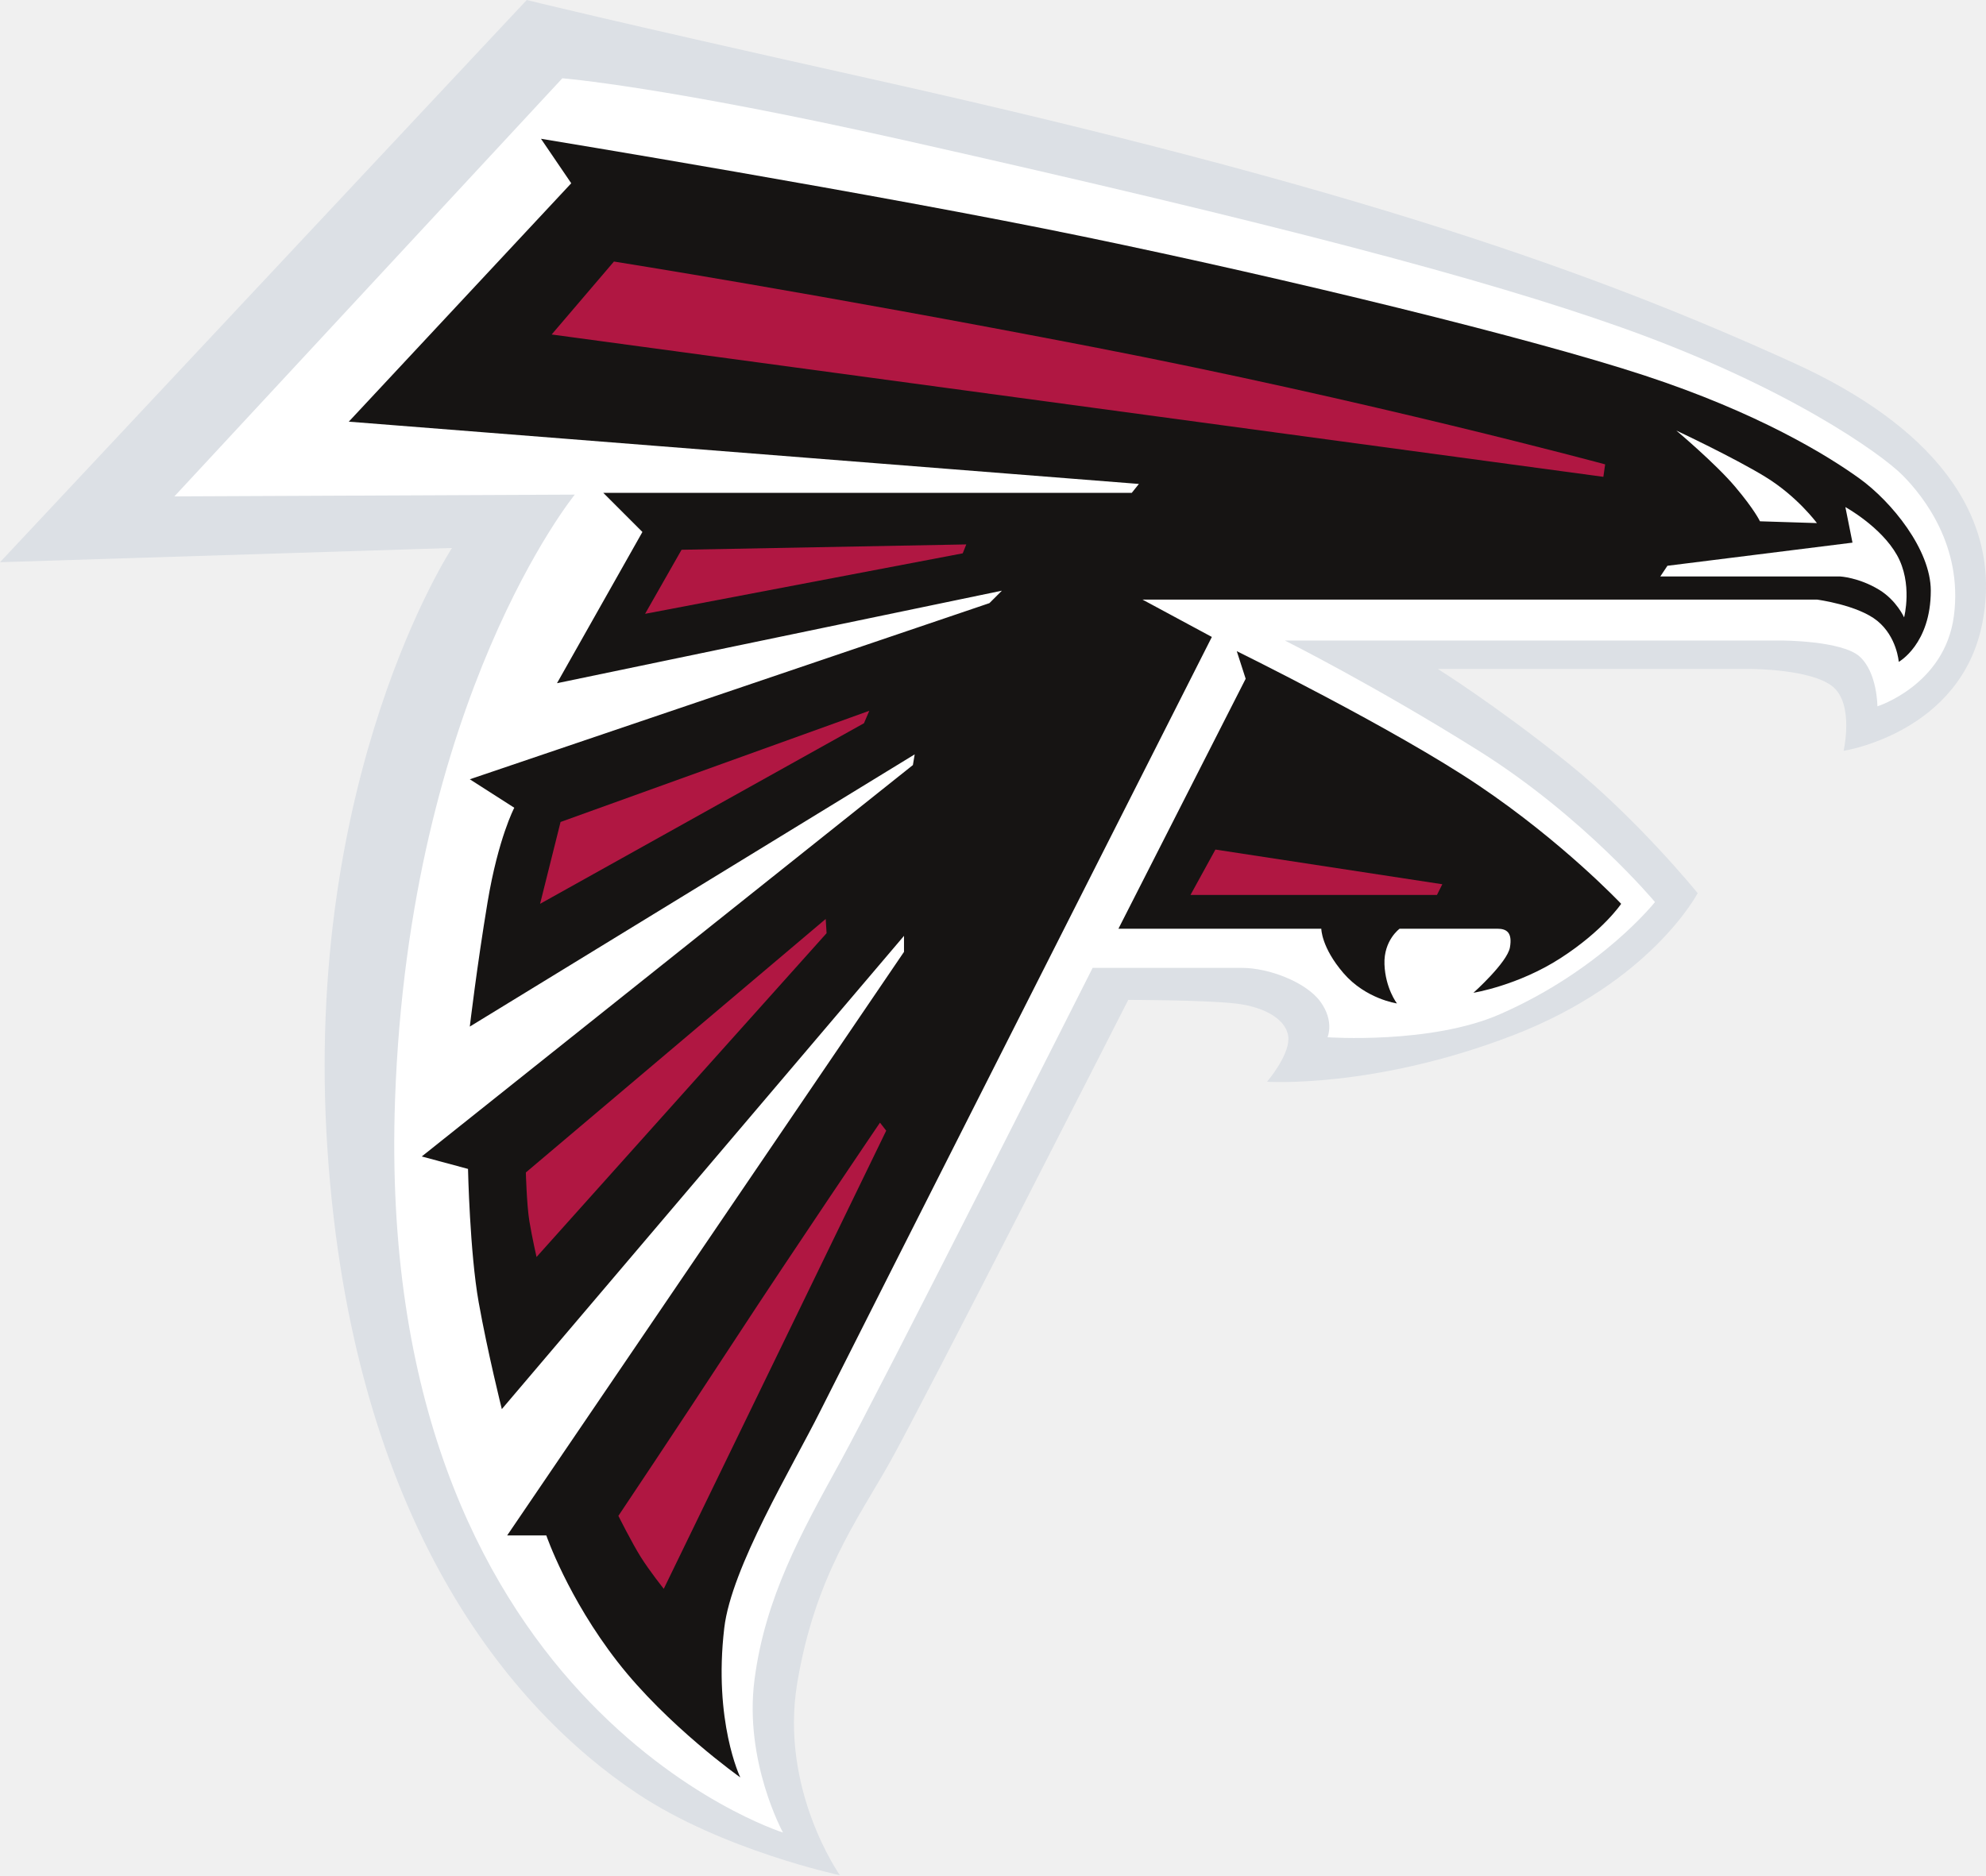
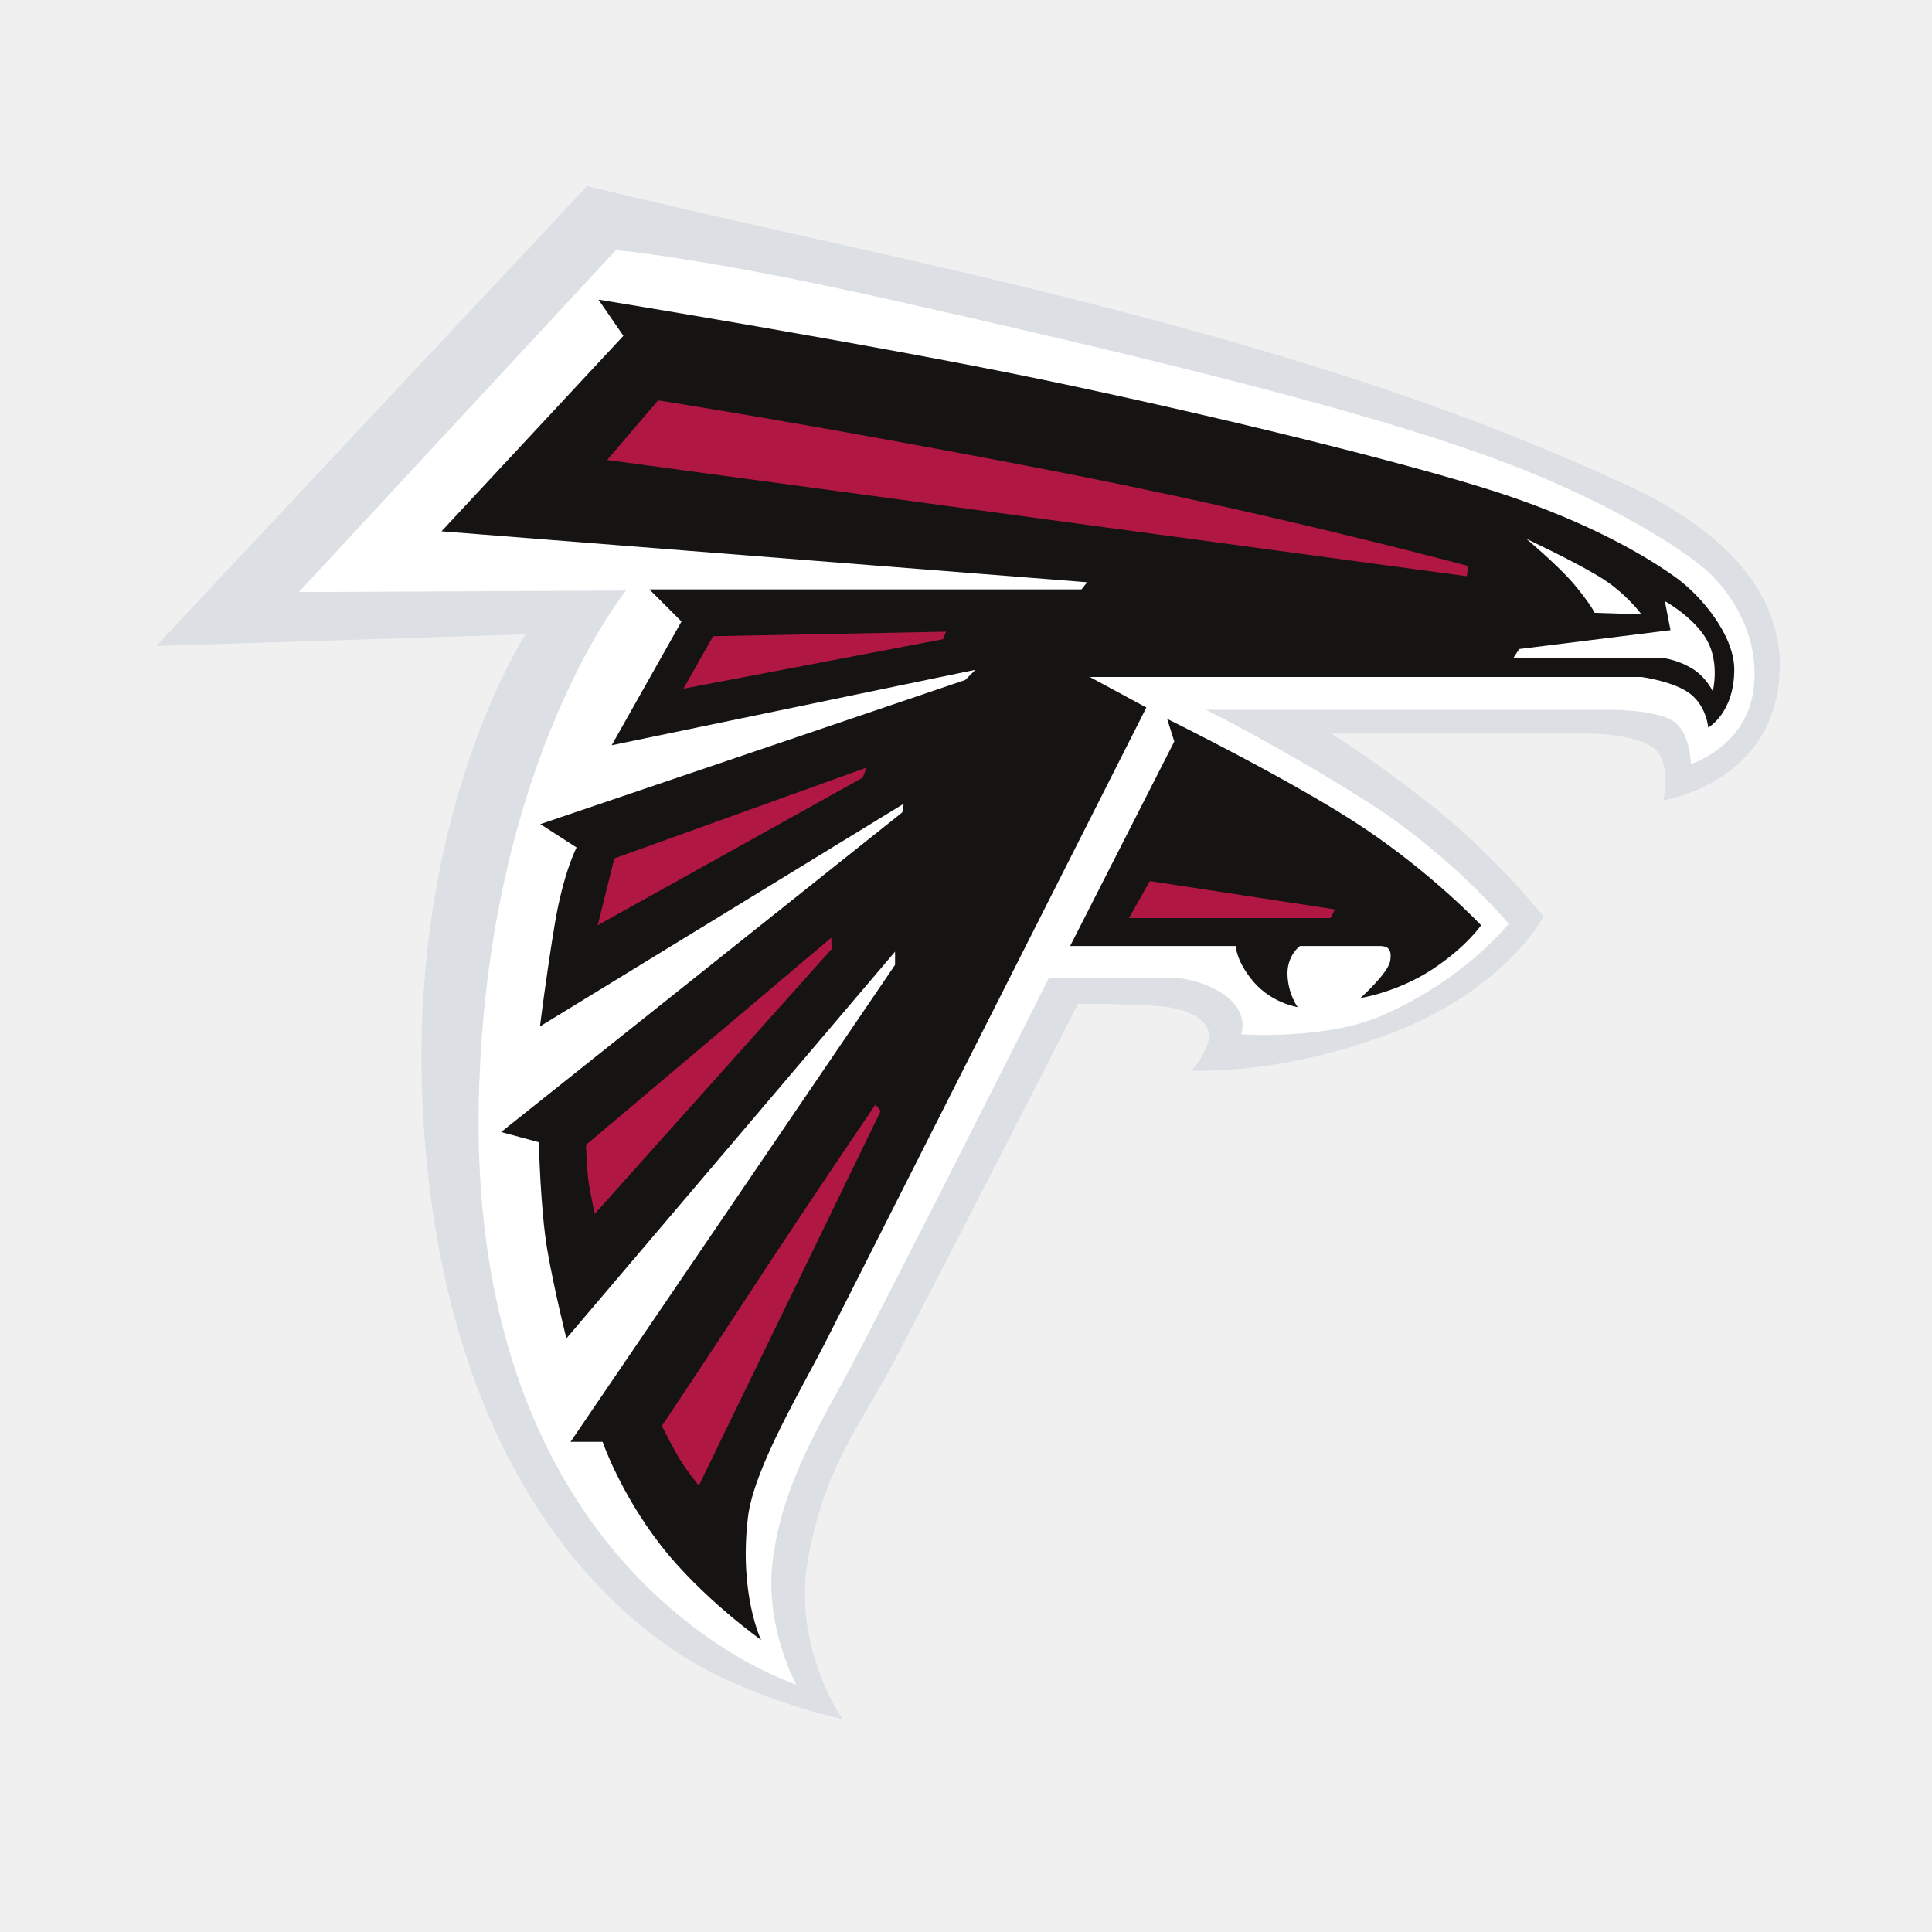
- <svg xmlns="http://www.w3.org/2000/svg" version="1.0" width="219.69" height="207.48" id="svg2434">
-   <defs id="defs2436" />
-   <g transform="translate(-15.86922,-165.765)" id="layer1">
-     <g transform="matrix(1.25,0,0,1.25,15.86922,165.765)" id="g8" style="fill:#dce0e5;fill-rule:evenodd;stroke:none;stroke-width:1;stroke-linecap:butt;stroke-linejoin:miter;stroke-dasharray:none">
-       <path d="M 163.149,66.457 C 163.149,66.457 173.544,64.882 175.434,55.118 C 177.323,45.355 170.677,37.552 158.74,32.126 C 141.417,24.252 120.63,16.693 76.851,6.93 C 53.21,1.656 46.614,0 46.614,0 C 46.614,0 0,49.764 0,49.764 C 0,49.764 40,48.504 40,48.504 C 40,48.504 26.771,68.661 28.977,101.732 C 31.181,134.803 45.257,151.325 56.378,158.74 C 63.938,163.779 74.331,165.984 74.331,165.984 C 74.331,165.984 68.977,158.425 70.551,148.976 C 72.126,139.527 75.905,134.488 78.74,129.448 C 81.575,124.409 99.843,88.504 99.843,88.504 C 99.843,88.504 106.457,88.504 109.291,88.818 C 112.126,89.134 114.016,90.393 114.016,91.969 C 114.016,93.543 112.126,95.748 112.126,95.748 C 112.126,95.748 121.575,96.378 133.858,91.653 C 146.142,86.93 150.236,79.055 150.236,79.055 C 150.236,79.055 144.882,72.441 138.583,67.401 C 132.283,62.362 127.244,59.213 127.244,59.213 C 127.244,59.213 154.961,59.213 154.961,59.213 C 154.961,59.213 160.315,59.213 162.205,60.787 C 164.095,62.362 163.149,66.457 163.149,66.457 z" id="path10" />
-     </g>
-     <g transform="matrix(1.25,0,0,1.25,35.15996,174.4272)" id="g12" style="fill:#ffffff;fill-rule:evenodd;stroke:none;stroke-width:1;stroke-linecap:butt;stroke-linejoin:miter;stroke-dasharray:none">
-       <path d="M 150.709,55.59 C 150.709,55.59 156.694,53.7 157.482,47.559 C 158.269,41.417 154.804,37.008 152.915,35.117 C 151.025,33.227 142.678,27.243 128.032,22.047 C 115.97,17.767 97.638,12.913 64.725,5.512 C 43.36,0.707 34.331,0 34.331,0 C 34.331,0 0,37.008 0,37.008 C 0,37.008 35.434,36.85 35.434,36.85 C 35.434,36.85 20.784,54.819 19.528,90.392 C 17.639,143.936 53.859,155.274 53.859,155.274 C 53.859,155.274 50.395,148.975 51.339,141.731 C 52.284,134.487 55.434,128.818 58.898,122.518 C 62.363,116.219 81.26,78.74 81.26,78.74 C 81.26,78.74 92.126,78.74 94.489,78.74 C 96.85,78.74 100.159,80 101.417,81.731 C 102.678,83.463 102.047,84.88 102.047,84.88 C 102.047,84.88 111.188,85.525 117.323,82.834 C 126.299,78.897 131.025,72.913 131.025,72.913 C 131.025,72.913 124.725,65.355 115.434,59.527 C 106.143,53.7 98.269,49.764 98.269,49.764 C 98.269,49.764 142.206,49.764 142.206,49.764 C 142.206,49.764 147.559,49.764 149.135,51.181 C 150.709,52.598 150.709,55.59 150.709,55.59 z" id="path14" />
-     </g>
-     <g transform="matrix(1.25,0,0,1.25,54.45196,181.119)" id="g16" style="fill:#161413;fill-rule:evenodd;stroke:none;stroke-width:1;stroke-linecap:butt;stroke-linejoin:miter;stroke-dasharray:none">
-       <path d="M 137.165,46.3 C 137.165,46.3 140,44.727 140,40 C 140,36.378 136.535,32.126 133.701,30.079 C 130.866,28.032 124.725,24.252 114.646,20.945 C 104.568,17.638 83.307,12.441 65.039,8.662 C 46.772,4.882 17.008,0 17.008,0 C 17.008,0 19.686,3.938 19.686,3.938 C 19.686,3.938 0,25.04 0,25.04 C 0,25.04 69.921,30.552 69.921,30.552 C 69.921,30.552 69.291,31.339 69.291,31.339 C 69.291,31.339 22.52,31.339 22.52,31.339 C 22.52,31.339 25.984,34.804 25.984,34.804 C 25.984,34.804 18.425,48.189 18.425,48.189 C 18.425,48.189 57.795,40 57.795,40 C 57.795,40 56.693,41.102 56.693,41.102 C 56.693,41.102 10.709,56.693 10.709,56.693 C 10.709,56.693 14.646,59.213 14.646,59.213 C 14.646,59.213 13.229,61.89 12.283,67.56 C 11.339,73.228 10.709,78.583 10.709,78.583 C 10.709,78.583 50.079,54.488 50.079,54.488 C 50.079,54.488 49.921,55.434 49.921,55.434 C 49.921,55.434 6.457,90.079 6.457,90.079 C 6.457,90.079 10.551,91.181 10.551,91.181 C 10.551,91.181 10.709,98.583 11.496,102.992 C 12.283,107.401 13.543,112.441 13.543,112.441 C 13.543,112.441 49.134,70.552 49.134,70.552 C 49.134,70.552 49.134,71.969 49.134,71.969 C 49.134,71.969 14.016,123.622 14.016,123.622 C 14.016,123.622 17.48,123.622 17.48,123.622 C 17.48,123.622 19.37,129.134 23.779,134.803 C 28.189,140.473 34.645,145.039 34.645,145.039 C 34.645,145.039 32.254,140.093 33.228,131.812 C 33.858,126.457 39.213,117.638 41.732,112.599 C 44.252,107.559 76.378,44.095 76.378,44.095 C 76.378,44.095 70.236,40.787 70.236,40.787 C 70.236,40.787 129.922,40.787 129.922,40.787 C 129.922,40.787 133.544,41.26 135.276,42.678 C 137.008,44.095 137.165,46.3 137.165,46.3 z" id="path18" />
-     </g>
-     <g transform="matrix(1.25,0,0,1.25,199.5318,221.8673)" id="g20" style="fill:#ffffff;fill-rule:evenodd;stroke:none;stroke-width:1;stroke-linecap:butt;stroke-linejoin:miter;stroke-dasharray:none">
-       <path d="M 21.574,9.764 C 21.574,9.764 22.362,6.771 20.944,4.252 C 19.527,1.732 16.377,0 16.377,0 C 16.377,0 17.007,3.149 17.007,3.149 C 17.007,3.149 0.629,5.197 0.629,5.197 C 0.629,5.197 0,6.142 0,6.142 C 0,6.142 15.905,6.142 15.905,6.142 C 15.905,6.142 17.558,6.221 19.37,7.323 C 20.903,8.257 21.574,9.764 21.574,9.764 z" id="path22" />
-     </g>
-     <g transform="matrix(1.25,0,0,1.25,201.3031,213.4029)" id="g24" style="fill:#ffffff;fill-rule:evenodd;stroke:none;stroke-width:1;stroke-linecap:butt;stroke-linejoin:miter;stroke-dasharray:none">
-       <path d="M 12.441,8.19 C 12.441,8.19 10.709,5.827 7.874,4.095 C 5.039,2.362 0,0 0,0 C 0,0 3.464,2.913 5.196,4.961 C 6.928,7.008 7.401,8.031 7.401,8.031 C 7.401,8.031 12.441,8.19 12.441,8.19 z" id="path26" />
-     </g>
-     <g transform="matrix(1.25,0,0,1.25,76.89333,194.7018)" id="g28" style="fill:#b01742;fill-rule:evenodd;stroke:none;stroke-width:1;stroke-linecap:butt;stroke-linejoin:miter;stroke-dasharray:none">
-       <path d="M 93.229,17.953 C 93.229,17.953 72.227,12.273 47.874,7.56 C 23.464,2.835 5.512,0 5.512,0 C 5.512,0 0,6.457 0,6.457 C 0,6.457 93.071,19.056 93.071,19.056 C 93.071,19.056 93.229,17.953 93.229,17.953 z" id="path30" />
-     </g>
-     <g transform="matrix(1.25,0,0,1.25,87.22783,226.0007)" id="g32" style="fill:#b01742;fill-rule:evenodd;stroke:none;stroke-width:1;stroke-linecap:butt;stroke-linejoin:miter;stroke-dasharray:none">
-       <path d="M 28.425,0 C 28.425,0 3.228,0.473 3.228,0.473 C 3.228,0.473 0,6.143 0,6.143 C 0,6.143 28.11,0.788 28.11,0.788 C 28.11,0.788 28.425,0 28.425,0 z" id="path34" />
-     </g>
-     <g transform="matrix(1.25,0,0,1.25,75.61284,244.4064)" id="g36" style="fill:#b01742;fill-rule:evenodd;stroke:none;stroke-width:1;stroke-linecap:butt;stroke-linejoin:miter;stroke-dasharray:none">
-       <path d="M 29.135,0 C 29.135,0 1.812,9.843 1.812,9.843 C 1.812,9.843 0,17.087 0,17.087 C 0,17.087 28.662,1.103 28.662,1.103 C 28.662,1.103 29.135,0 29.135,0 z" id="path38" />
-     </g>
-     <g transform="matrix(1.25,0,0,1.25,74.03821,267.4387)" id="g40" style="fill:#b01742;fill-rule:evenodd;stroke:none;stroke-width:1;stroke-linecap:butt;stroke-linejoin:miter;stroke-dasharray:none">
-       <path d="M 26.536,0 C 26.536,0 0,22.44 0,22.44 C 0,22.44 0.079,25.353 0.315,26.771 C 0.552,28.188 0.945,29.921 0.945,29.921 C 0.945,29.921 26.614,1.26 26.614,1.26 C 26.614,1.26 26.536,0 26.536,0 z" id="path42" />
-     </g>
-     <g transform="matrix(1.25,0,0,1.25,84.27496,289.9764)" id="g44" style="fill:#b01742;fill-rule:evenodd;stroke:none;stroke-width:1;stroke-linecap:butt;stroke-linejoin:miter;stroke-dasharray:none">
-       <path d="M 23.149,0 C 23.149,0 15.512,11.261 10.315,19.214 C 5.118,27.166 0,34.804 0,34.804 C 0,34.804 1.181,37.166 1.969,38.426 C 2.756,39.686 4.016,41.261 4.016,41.261 C 4.016,41.261 23.701,0.709 23.701,0.709 C 23.701,0.709 23.149,0 23.149,0 z" id="path46" />
-     </g>
-     <g transform="matrix(1.25,0,0,1.25,139.5893,237.8122)" id="g48" style="fill:#161413;fill-rule:evenodd;stroke:none;stroke-width:1;stroke-linecap:butt;stroke-linejoin:miter;stroke-dasharray:none">
-       <path d="M 10.473,0 C 10.473,0 24.41,6.851 31.89,11.891 C 39.371,16.93 44.489,22.362 44.489,22.362 C 44.489,22.362 42.914,24.725 39.134,27.165 C 35.355,29.606 31.417,30.236 31.417,30.236 C 31.417,30.236 34.41,27.559 34.646,26.221 C 34.882,24.882 34.332,24.567 33.543,24.567 C 32.756,24.567 24.882,24.567 24.882,24.567 C 24.882,24.567 23.465,25.591 23.543,27.717 C 23.623,29.842 24.646,31.18 24.646,31.18 C 24.646,31.18 21.89,30.787 19.921,28.504 C 17.953,26.221 17.953,24.567 17.953,24.567 C 17.953,24.567 0,24.567 0,24.567 C 0,24.567 11.26,2.441 11.26,2.441 C 11.26,2.441 10.473,0 10.473,0 z" id="path50" />
-     </g>
-     <g transform="matrix(1.25,0,0,1.25,147.5618,259.7615)" id="g52" style="fill:#b01742;fill-rule:evenodd;stroke:none;stroke-width:1;stroke-linecap:butt;stroke-linejoin:miter;stroke-dasharray:none">
-       <path d="M 2.205,0 C 2.205,0 22.284,3.07 22.284,3.07 C 22.284,3.07 21.811,4.016 21.811,4.016 C 21.811,4.016 0,4.016 0,4.016 C 0,4.016 2.205,0 2.205,0 z" id="path54" />
+ <svg xmlns="http://www.w3.org/2000/svg" width="512" height="512" viewBox="0 0 512 512">
+   <g>
+     <g>
+       <path fill="#DCE0E5" d="M440.8 212.1s25.4-3.9 30.1-27.8c4.6-23.9-11.6-43-40.9-56.3-42.4-19.3-93.3-37.8-200.4-61.7-57.9-12.9-74-17-74-17l-114.2 121.9 97.9-3.1s-32.4 49.3-27 130.3c5.4 80.9 39.8 121.4 67.1 139.5 18.5 12.3 43.9 17.7 43.9 17.7s-13.1-18.5-9.3-41.6c3.9-23.1 13.1-35.5 20-47.8 6.9-12.3 51.7-100.2 51.7-100.2s16.2 0 23.1.8c6.9.8 11.6 3.9 11.6 7.7 0 3.9-4.6 9.2-4.6 9.2s23.1 1.5 53.2-10c30.1-11.6 40.1-30.8 40.1-30.8s-13.1-16.2-28.5-28.5-27.8-20-27.8-20h67.8s13.1 0 17.7 3.9c4.8 3.8 2.5 13.8 2.5 13.8z" />
+       <path fill="#fff" d="M448.1 202.5s14.6-4.6 16.6-19.7c1.9-15-6.6-25.8-11.2-30.5-4.6-4.6-25.1-19.3-60.9-32-29.5-10.5-74.4-22.4-155-40.5-52.3-11.8-74.4-13.5-74.4-13.5l-84 90.6 86.7-.4s-35.9 44-38.9 131.1c-4.6 131.1 84 158.8 84 158.8s-8.5-15.4-6.2-33.1c2.3-17.7 10-31.6 18.5-47 8.5-15.4 54.7-107.2 54.7-107.2h32.4c5.8 0 13.9 3.1 17 7.3 3.1 4.2 1.5 7.7 1.5 7.7s22.4 1.6 37.4-5c22-9.6 33.5-24.3 33.5-24.3s-15.4-18.5-38.2-32.8c-22.7-14.3-42-23.9-42-23.9h107.5s13.1 0 17 3.5c4 3.5 4 10.9 4 10.9z" />
+       <path fill="#161413" d="M452.7 192.8s6.9-3.8 6.9-15.4c0-8.9-8.5-19.3-15.4-24.3s-22-14.3-46.6-22.4c-24.7-8.1-76.7-20.8-121.4-30.1s-117.6-21.2-117.6-21.2l6.6 9.6-48.2 51.8 171.1 13.5-1.5 1.9h-114.5l8.5 8.5-18.5 32.8 96.4-20-2.7 2.7-112.6 38.2 9.6 6.2s-3.5 6.6-5.8 20.4c-2.3 13.9-3.9 27-3.9 27l96.4-59-.4 2.3-106.3 84.7 10 2.7s.4 18.1 2.3 28.9c1.9 10.8 5 23.1 5 23.1l87.1-102.5v3.5l-86 126.4h8.5s4.6 13.5 15.4 27.4c10.8 13.9 26.6 25.1 26.6 25.1s-5.9-12.1-3.5-32.4c1.5-13.1 14.6-34.7 20.8-47 6.2-12.3 84.8-167.7 84.8-167.7l-15-8.1h146.2s8.9 1.2 13.1 4.6c4.2 3.4 4.6 8.8 4.6 8.8z" />
+       <path fill="#fff" d="M453.9 183.2s1.9-7.3-1.5-13.5c-3.5-6.2-11.2-10.4-11.2-10.4l1.5 7.7-40.1 5-1.5 2.3h38.9s4 .2 8.5 2.9c3.7 2.3 5.4 6 5.4 6zM435 162.8s-4.2-5.8-11.2-10c-6.9-4.2-19.3-10-19.3-10s8.5 7.1 12.7 12.1c4.2 5 5.4 7.5 5.4 7.5l12.4.4z" />
+       <path fill="#B01742" d="M389.1 150s-51.4-13.9-111-25.4c-59.7-11.6-103.7-18.5-103.7-18.5l-13.5 15.8 227.8 30.8.4-2.7zM250.7 167.4l-61.7 1.2-7.9 13.9 68.8-13.1.8-2zM229.7 203.4l-66.9 24.1-4.4 17.7 70.2-39.1 1.1-2.7zM220.3 248.5l-65 54.9s.2 7.1.8 10.6c.6 3.5 1.5 7.7 1.5 7.7l62.8-70.2-.1-3zM232 292.7s-18.7 27.6-31.4 47c-12.7 19.5-25.2 38.2-25.2 38.2s2.9 5.8 4.8 8.9c1.9 3.1 5 6.9 5 6.9l48.2-99.3-1.4-1.7z" />
+       <path fill="#161413" d="M309.3 190.5s34.1 16.8 52.4 29.1c18.3 12.3 30.8 25.6 30.8 25.6s-3.9 5.8-13.1 11.8c-9.2 6-18.9 7.5-18.9 7.5s7.3-6.5 7.9-9.8c.6-3.3-.8-4-2.7-4h-21.2s-3.5 2.5-3.3 7.7c.2 5.2 2.7 8.5 2.7 8.5s-6.7-1-11.6-6.6c-4.8-5.6-4.8-9.6-4.8-9.6h-43.9l27.6-54.2-1.9-6z" />
+       <path fill="#B01742" d="M304.7 233.5l49.1 7.5-1.2 2.3h-53.4l5.5-9.8z" />
    </g>
  </g>
</svg>
